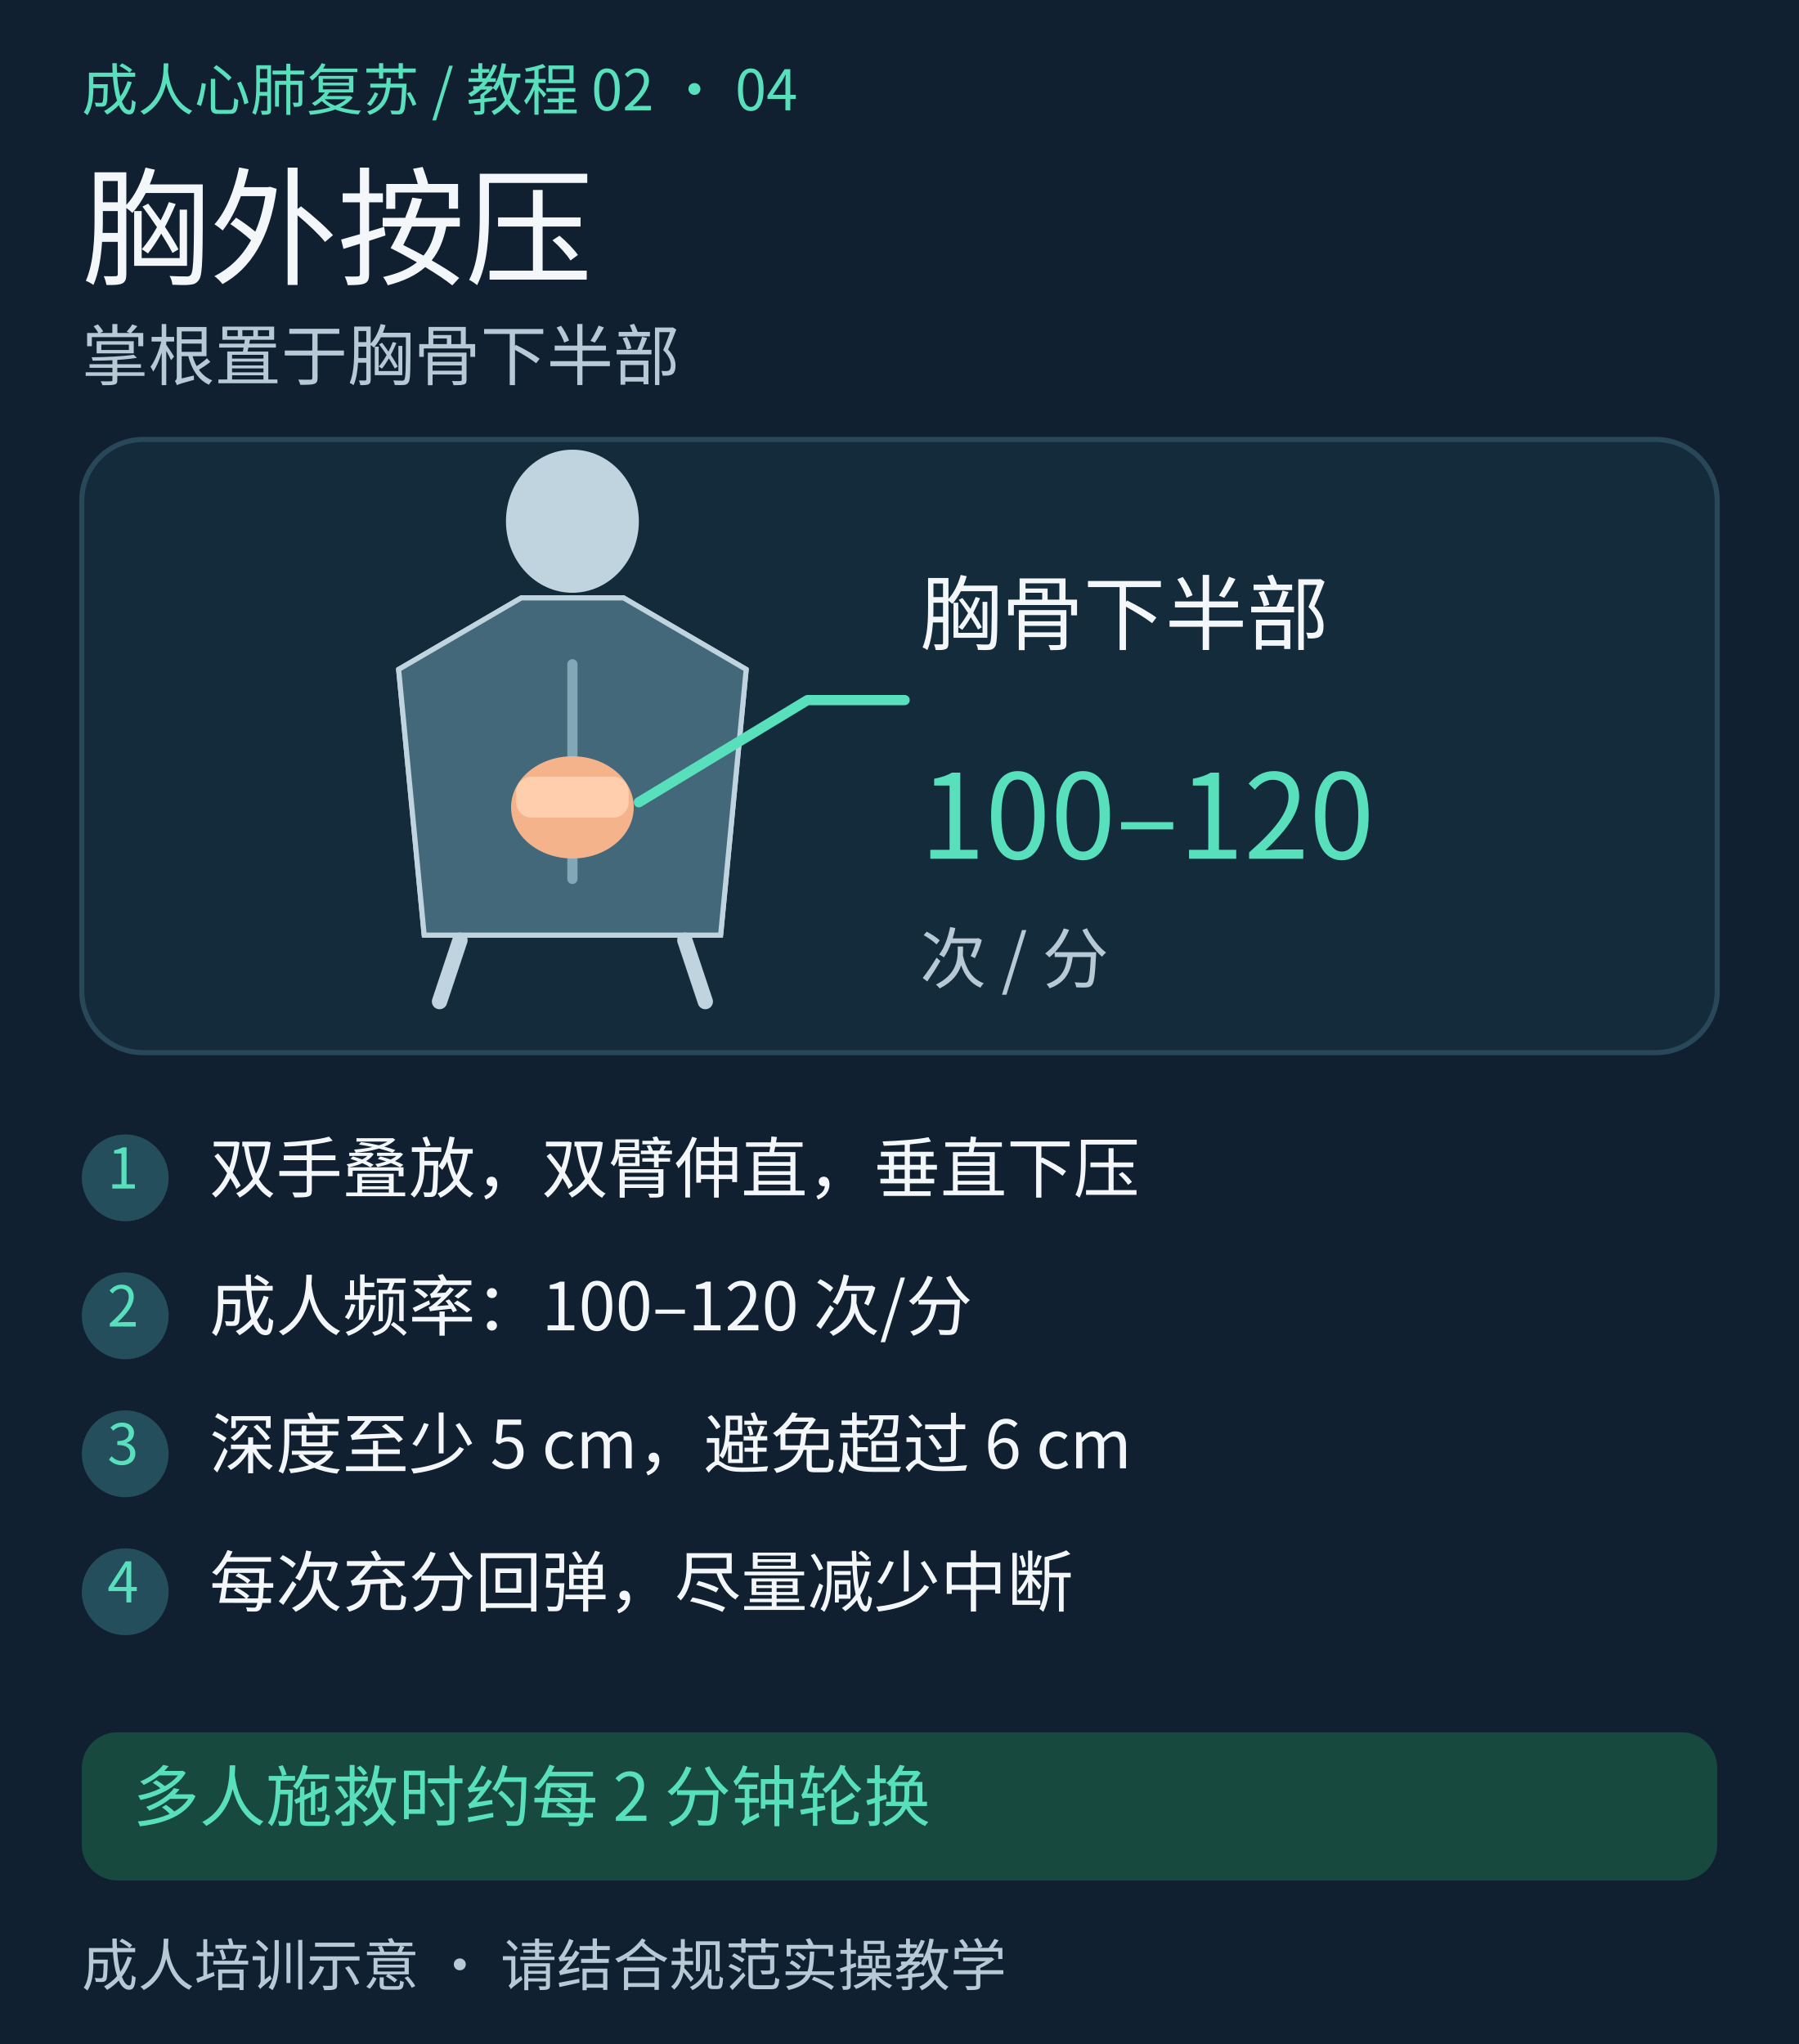
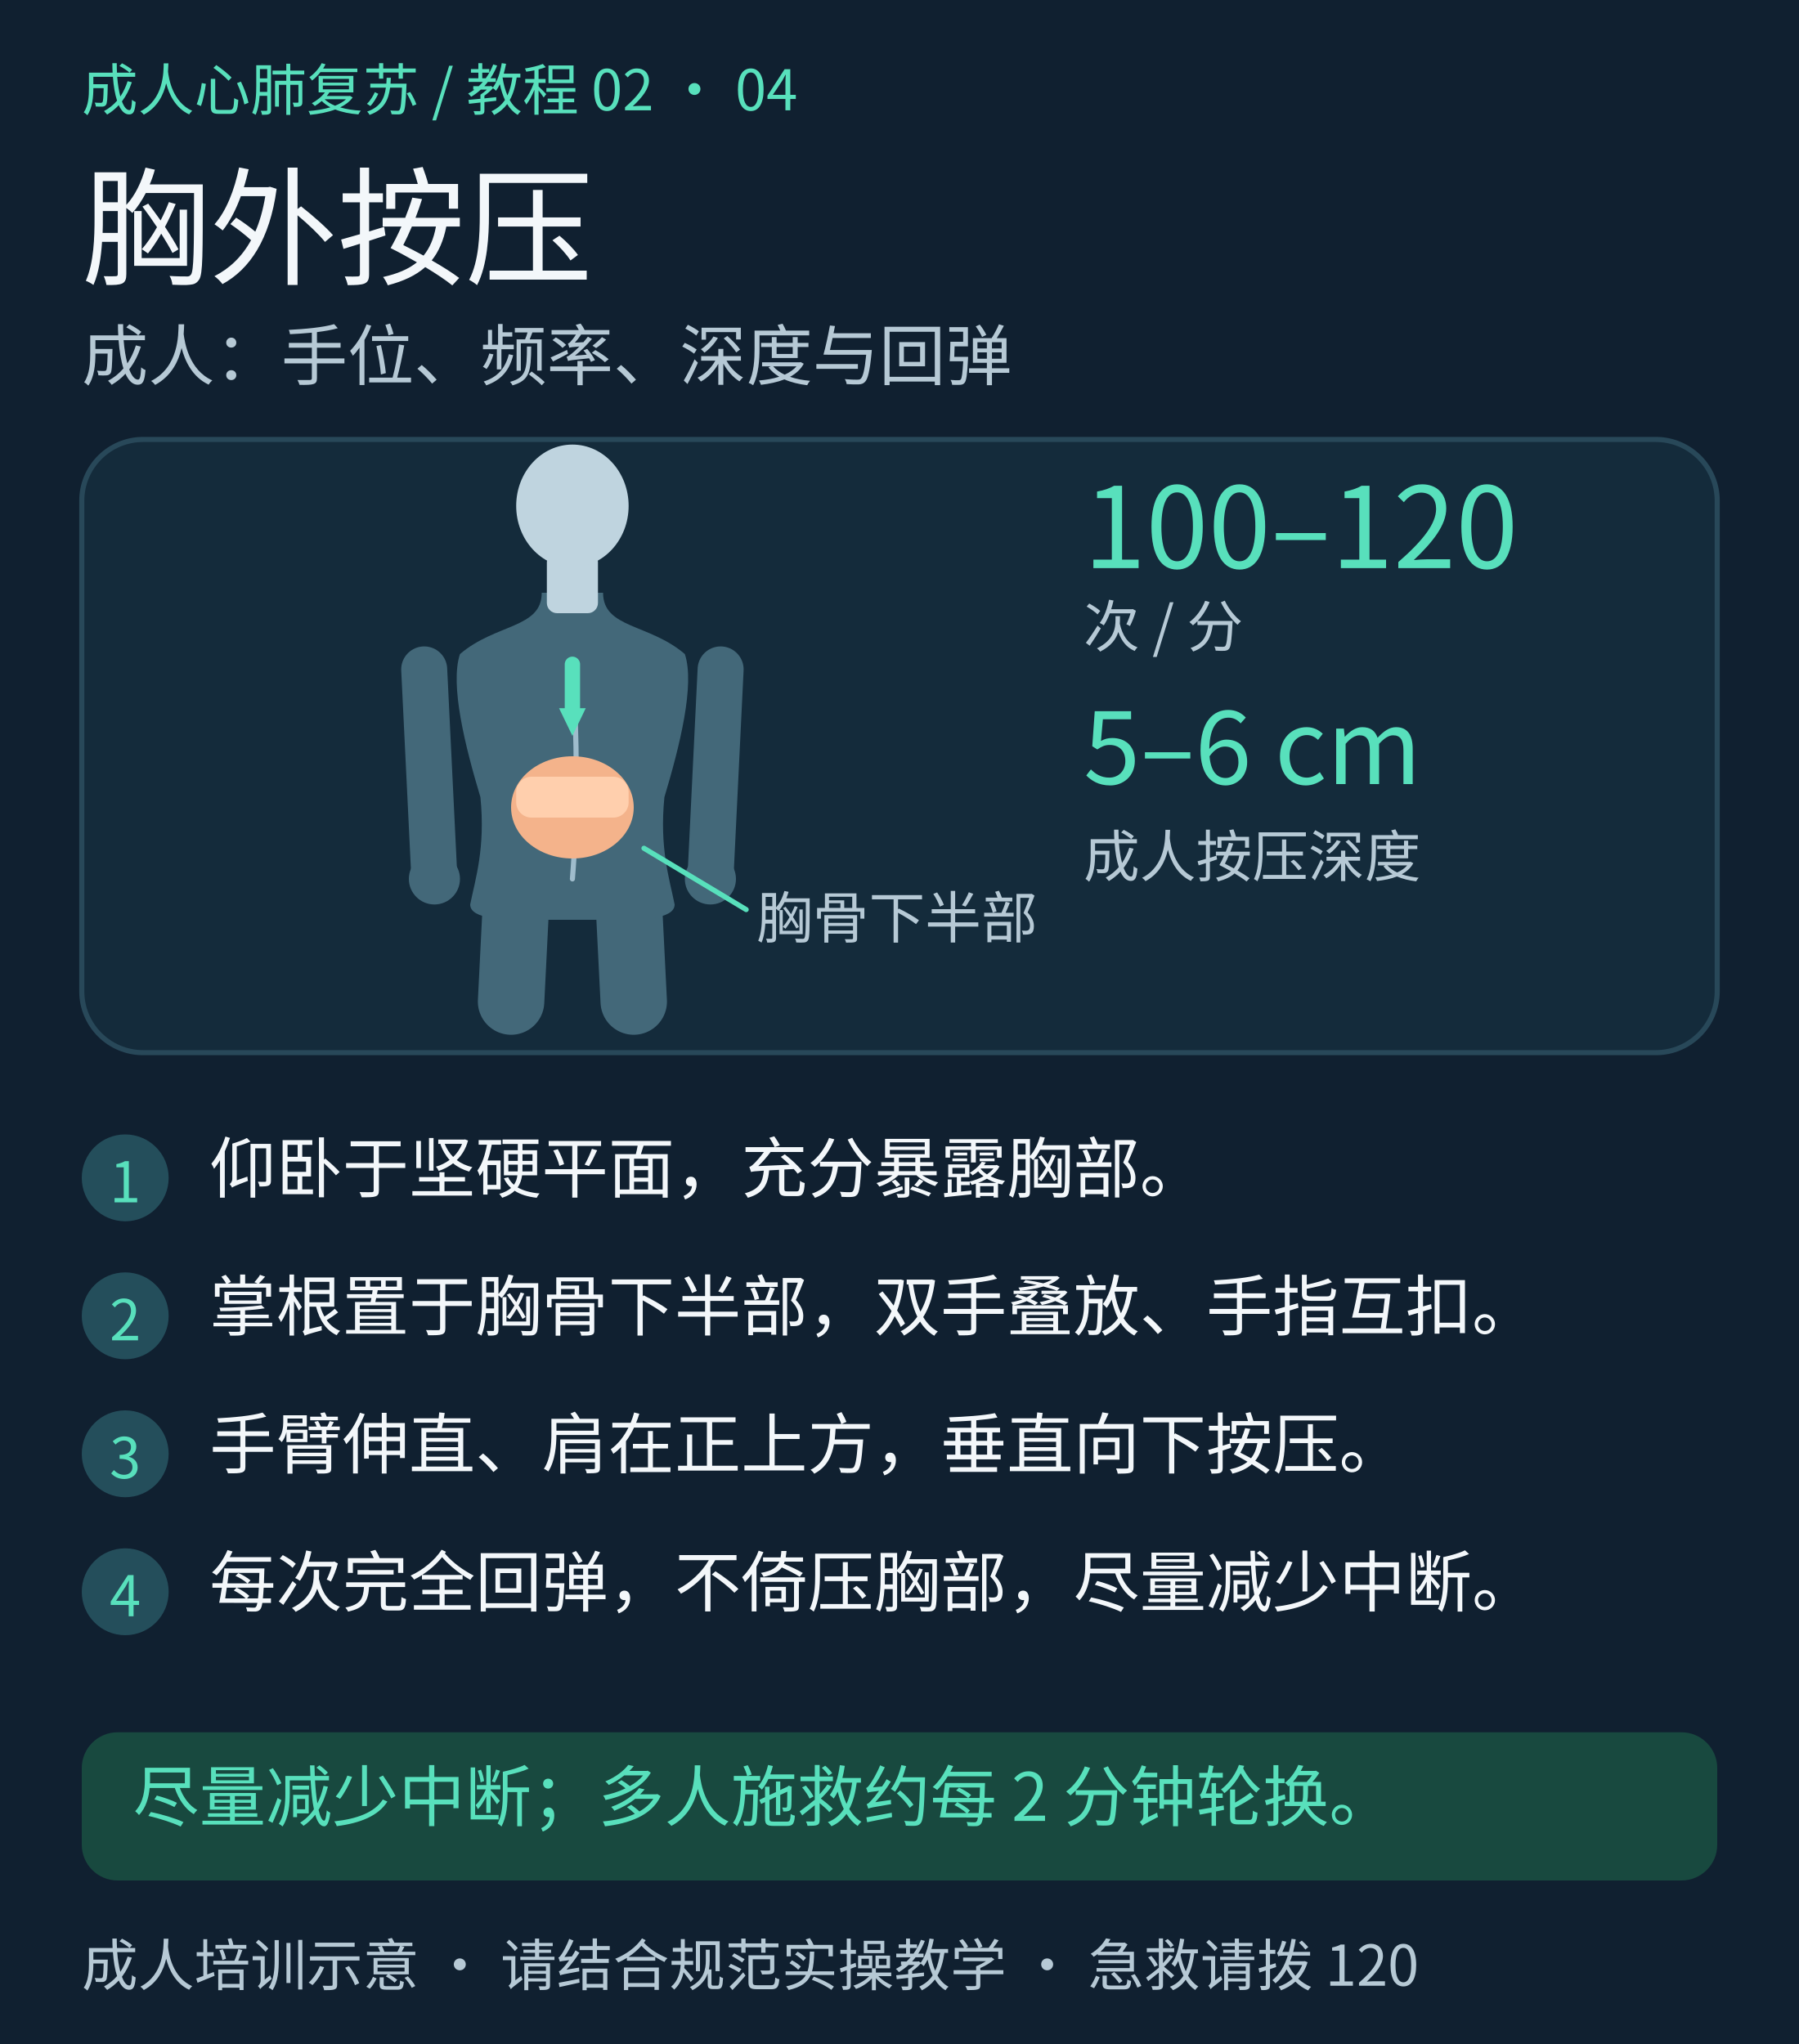
<svg xmlns="http://www.w3.org/2000/svg" width="1056" height="1200" viewBox="0 0 352 400">
  <rect width="352" height="400" fill="#102030" />
  <text x="16" y="12" dominant-baseline="text-before-edge" font-family="Noto Sans CJK SC,Microsoft YaHei,sans-serif" font-size="11" fill="#58e0bc">成人心肺复苏  /  教程 02 · 04</text>
  <text x="16" y="32" dominant-baseline="text-before-edge" font-family="Noto Sans CJK SC,Microsoft YaHei,sans-serif" font-size="25" fill="#f3f7fa">胸外按压</text>
-   <text x="16" y="63" dominant-baseline="text-before-edge" font-family="Noto Sans CJK SC,Microsoft YaHei,sans-serif" font-size="13" fill="#b6c9d5">掌根置于胸骨下半部</text>
+   <text x="16" y="63" dominant-baseline="text-before-edge" font-family="Noto Sans CJK SC,Microsoft YaHei,sans-serif" font-size="13" fill="#b6c9d5">成人：手位、频率、深度与回弹</text>
  <rect x="16" y="86" width="320" height="120" rx="12" fill="#142b3b" stroke="#284859" />
-   <ellipse cx="112.0" cy="102.0" rx="13.0" ry="14.0" fill="#bfd4df" stroke="none" />
-   <polyline points="102,117 122,117 146,131 141,183 83,183 78,131 102,117" fill="none" stroke="#bfd4df" stroke-width="1" stroke-linejoin="round" stroke-linecap="round" />
-   <polygon points="102,117 122,117 146,131 141,183 83,183 78,131" fill="#436879" stroke="#bfd4df" />
-   <polyline points="90,184 86,196" fill="none" stroke="#bfd4df" stroke-width="3" stroke-linejoin="round" stroke-linecap="round" />
-   <polyline points="134,184 138,196" fill="none" stroke="#bfd4df" stroke-width="3" stroke-linejoin="round" stroke-linecap="round" />
-   <polyline points="112,130 112,172" fill="none" stroke="#82a8b8" stroke-width="2" stroke-linejoin="round" stroke-linecap="round" />
+   <polyline points="101,176 100,196" fill="none" stroke="#436879" stroke-width="13" stroke-linejoin="round" stroke-linecap="round" />
+   <ellipse cx="100.0" cy="196.0" rx="6.0" ry="6.0" fill="#436879" stroke="none" />
+   <polyline points="83,131 85,172" fill="none" stroke="#436879" stroke-width="9" stroke-linejoin="round" stroke-linecap="round" />
+   <ellipse cx="83.0" cy="131.0" rx="4.0" ry="4.0" fill="#436879" stroke="none" />
+   <ellipse cx="85.0" cy="172.0" rx="5.0" ry="5.0" fill="#436879" stroke="none" />
+   <polyline points="123,176 124,196" fill="none" stroke="#436879" stroke-width="13" stroke-linejoin="round" stroke-linecap="round" />
+   <ellipse cx="124.0" cy="196.0" rx="6.0" ry="6.0" fill="#436879" stroke="none" />
+   <polyline points="141,131 139,172" fill="none" stroke="#436879" stroke-width="9" stroke-linejoin="round" stroke-linecap="round" />
+   <ellipse cx="141.0" cy="131.0" rx="4.0" ry="4.0" fill="#436879" stroke="none" />
+   <ellipse cx="139.0" cy="172.0" rx="5.0" ry="5.0" fill="#436879" stroke="none" />
+   <path d="M106 116 C106 123 97 122 90 128 C88 134 91 146 94 156 C95 166 93 172 92 177 C92 180 99 180 104 180 C109 180 115 180 120 180 C125 180 132 180 132 177 C131 172 129 166 130 156 C133 146 136 134 134 128 C127 122 118 123 118 116 Z" fill="#436879" stroke="none" stroke-width="1" />
+   <rect x="107" y="108" width="10" height="12" rx="2" fill="#bfd4df" stroke="none" />
+   <ellipse cx="112.0" cy="99.0" rx="11.0" ry="12.0" fill="#bfd4df" stroke="none" />
+   <path d="M112 130 C113 144 113 160 112 172" fill="none" stroke="#9fbccc" stroke-width="1" stroke-linecap="round" />
  <ellipse cx="112.0" cy="158.0" rx="12.0" ry="10.0" fill="#f4b38b" stroke="none" />
  <rect x="101" y="152" width="22" height="8" rx="3" fill="#ffcfad" stroke="none" />
-   <polyline points="125,157 158,137 177,137" fill="none" stroke="#58e0bc" stroke-width="2" stroke-linejoin="round" stroke-linecap="round" />
-   <text x="180" y="112" dominant-baseline="text-before-edge" font-family="Noto Sans CJK SC,Microsoft YaHei,sans-serif" font-size="16" fill="#f3f7fa">胸骨下半部</text>
-   <text x="180" y="148" dominant-baseline="text-before-edge" font-family="Noto Sans CJK SC,Microsoft YaHei,sans-serif" font-size="23" fill="#58e0bc">100–120</text>
-   <text x="180" y="181" dominant-baseline="text-before-edge" font-family="Noto Sans CJK SC,Microsoft YaHei,sans-serif" font-size="13" fill="#b6c9d5">次 / 分</text>
+   <polyline points="112,130 112.0,139.2" fill="none" stroke="#58e0bc" stroke-width="3" stroke-linejoin="round" stroke-linecap="round" />
+   <polygon points="112,144 109.39,138.597 114.61,138.597" fill="#58e0bc" stroke="none" />
+   <polyline points="126,166 146,178" fill="none" stroke="#58e0bc" stroke-width="1" stroke-linejoin="round" stroke-linecap="round" />
+   <text x="148" y="174" dominant-baseline="text-before-edge" font-family="Noto Sans CJK SC,Microsoft YaHei,sans-serif" font-size="11" fill="#b6c9d5">胸骨下半部</text>
+   <text x="212" y="92" dominant-baseline="text-before-edge" font-family="Noto Sans CJK SC,Microsoft YaHei,sans-serif" font-size="22" fill="#58e0bc">100–120</text>
+   <text x="212" y="117" dominant-baseline="text-before-edge" font-family="Noto Sans CJK SC,Microsoft YaHei,sans-serif" font-size="11" fill="#b6c9d5">次 / 分</text>
+   <text x="212" y="136" dominant-baseline="text-before-edge" font-family="Noto Sans CJK SC,Microsoft YaHei,sans-serif" font-size="20" fill="#58e0bc">5–6 cm</text>
+   <text x="212" y="162" dominant-baseline="text-before-edge" font-family="Noto Sans CJK SC,Microsoft YaHei,sans-serif" font-size="11" fill="#b6c9d5">成人按压深度</text>
  <ellipse cx="24.5" cy="230.5" rx="8.5" ry="8.5" fill="#244e5b" stroke="none" />
-   <text x="21" y="223" dominant-baseline="text-before-edge" font-family="Noto Sans CJK SC,Microsoft YaHei,sans-serif" font-size="11" fill="#58e0bc">1</text>
-   <text x="41" y="222" dominant-baseline="text-before-edge" font-family="Noto Sans CJK SC,Microsoft YaHei,sans-serif" font-size="13" fill="#f3f7fa">双手叠放，双臂伸直，垂直下压</text>
+   <text x="24.5" y="230.5" text-anchor="middle" dominant-baseline="central" font-family="Noto Sans CJK SC,Microsoft YaHei,sans-serif" font-size="11" fill="#58e0bc">1</text>
+   <text x="41" y="222" dominant-baseline="text-before-edge" font-family="Noto Sans CJK SC,Microsoft YaHei,sans-serif" font-size="13" fill="#f3f7fa">仰卧于坚硬平面，充分暴露胸部。</text>
  <ellipse cx="24.5" cy="257.5" rx="8.5" ry="8.5" fill="#244e5b" stroke="none" />
-   <text x="21" y="250" dominant-baseline="text-before-edge" font-family="Noto Sans CJK SC,Microsoft YaHei,sans-serif" font-size="11" fill="#58e0bc">2</text>
-   <text x="41" y="249" dominant-baseline="text-before-edge" font-family="Noto Sans CJK SC,Microsoft YaHei,sans-serif" font-size="13" fill="#f3f7fa">成人频率：100–120 次/分</text>
+   <text x="24.5" y="257.5" text-anchor="middle" dominant-baseline="central" font-family="Noto Sans CJK SC,Microsoft YaHei,sans-serif" font-size="11" fill="#58e0bc">2</text>
+   <text x="41" y="249" dominant-baseline="text-before-edge" font-family="Noto Sans CJK SC,Microsoft YaHei,sans-serif" font-size="13" fill="#f3f7fa">掌根置于胸骨下半部，双手叠放、手指互扣。</text>
  <ellipse cx="24.5" cy="284.5" rx="8.5" ry="8.5" fill="#244e5b" stroke="none" />
-   <text x="21" y="277" dominant-baseline="text-before-edge" font-family="Noto Sans CJK SC,Microsoft YaHei,sans-serif" font-size="11" fill="#58e0bc">3</text>
-   <text x="41" y="276" dominant-baseline="text-before-edge" font-family="Noto Sans CJK SC,Microsoft YaHei,sans-serif" font-size="13" fill="#f3f7fa">深度至少 5 cm，避免超过 6 cm</text>
+   <text x="24.5" y="284.5" text-anchor="middle" dominant-baseline="central" font-family="Noto Sans CJK SC,Microsoft YaHei,sans-serif" font-size="11" fill="#58e0bc">3</text>
+   <text x="41" y="276" dominant-baseline="text-before-edge" font-family="Noto Sans CJK SC,Microsoft YaHei,sans-serif" font-size="13" fill="#f3f7fa">手臂伸直、肩在正上方，垂直向下按压。</text>
  <ellipse cx="24.5" cy="311.5" rx="8.5" ry="8.5" fill="#244e5b" stroke="none" />
-   <text x="21" y="304" dominant-baseline="text-before-edge" font-family="Noto Sans CJK SC,Microsoft YaHei,sans-serif" font-size="11" fill="#58e0bc">4</text>
-   <text x="41" y="303" dominant-baseline="text-before-edge" font-family="Noto Sans CJK SC,Microsoft YaHei,sans-serif" font-size="13" fill="#f3f7fa">每次充分回弹，尽量减少中断</text>
+   <text x="24.5" y="311.5" text-anchor="middle" dominant-baseline="central" font-family="Noto Sans CJK SC,Microsoft YaHei,sans-serif" font-size="11" fill="#58e0bc">4</text>
+   <text x="41" y="303" dominant-baseline="text-before-edge" font-family="Noto Sans CJK SC,Microsoft YaHei,sans-serif" font-size="13" fill="#f3f7fa">每次完全回弹，不倚压胸部，尽量减少中断。</text>
  <rect x="16" y="339" width="320" height="29" rx="7" fill="#18493f" stroke="none" />
-   <text x="26" y="345" dominant-baseline="text-before-edge" font-family="Noto Sans CJK SC,Microsoft YaHei,sans-serif" font-size="13" fill="#58e0bc">多人施救时约每 2 分钟轮换</text>
-   <text x="16" y="379" dominant-baseline="text-before-edge" font-family="Noto Sans CJK SC,Microsoft YaHei,sans-serif" font-size="11" fill="#b6c9d5">成人培训示意 · 请结合规范实操教学</text>
+   <text x="26" y="345" dominant-baseline="text-before-edge" font-family="Noto Sans CJK SC,Microsoft YaHei,sans-serif" font-size="13" fill="#58e0bc">尽量减少中断；多人施救约每 2 分钟轮换。</text>
+   <text x="16" y="379" dominant-baseline="text-before-edge" font-family="Noto Sans CJK SC,Microsoft YaHei,sans-serif" font-size="11" fill="#b6c9d5">成人培训示意 · 请结合规范实操教学 · 急救请拨 120</text>
</svg>
